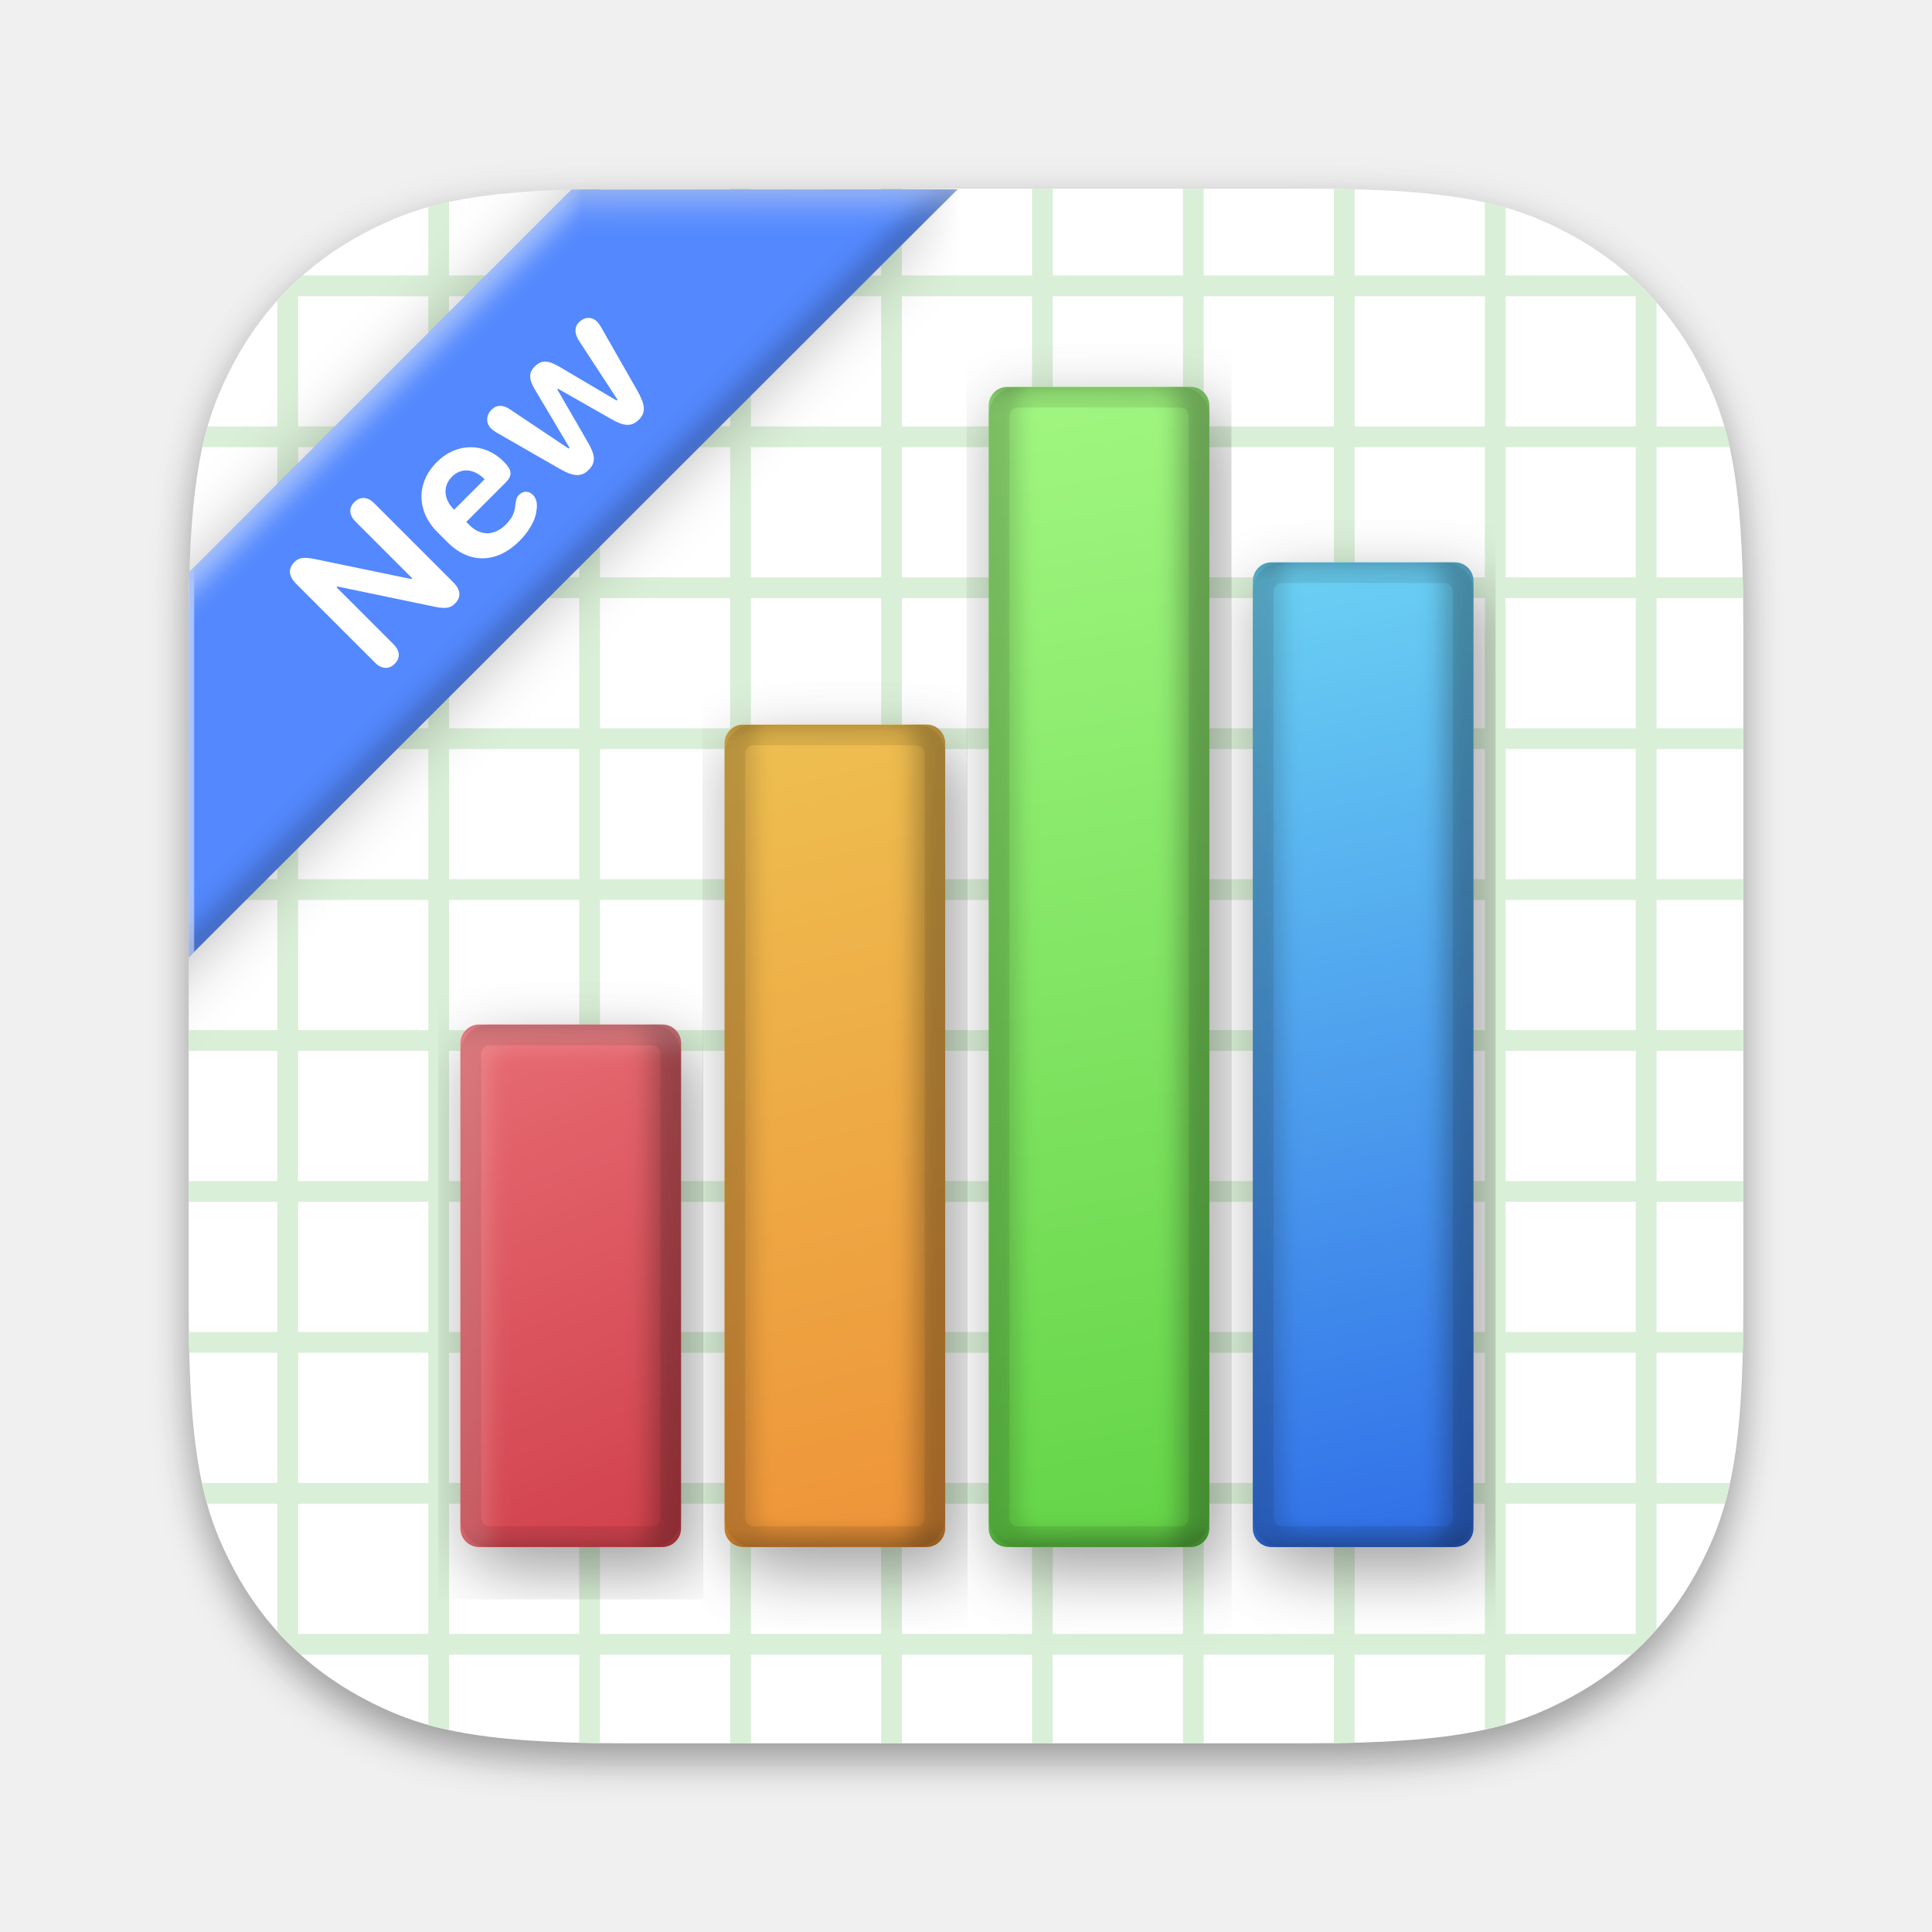
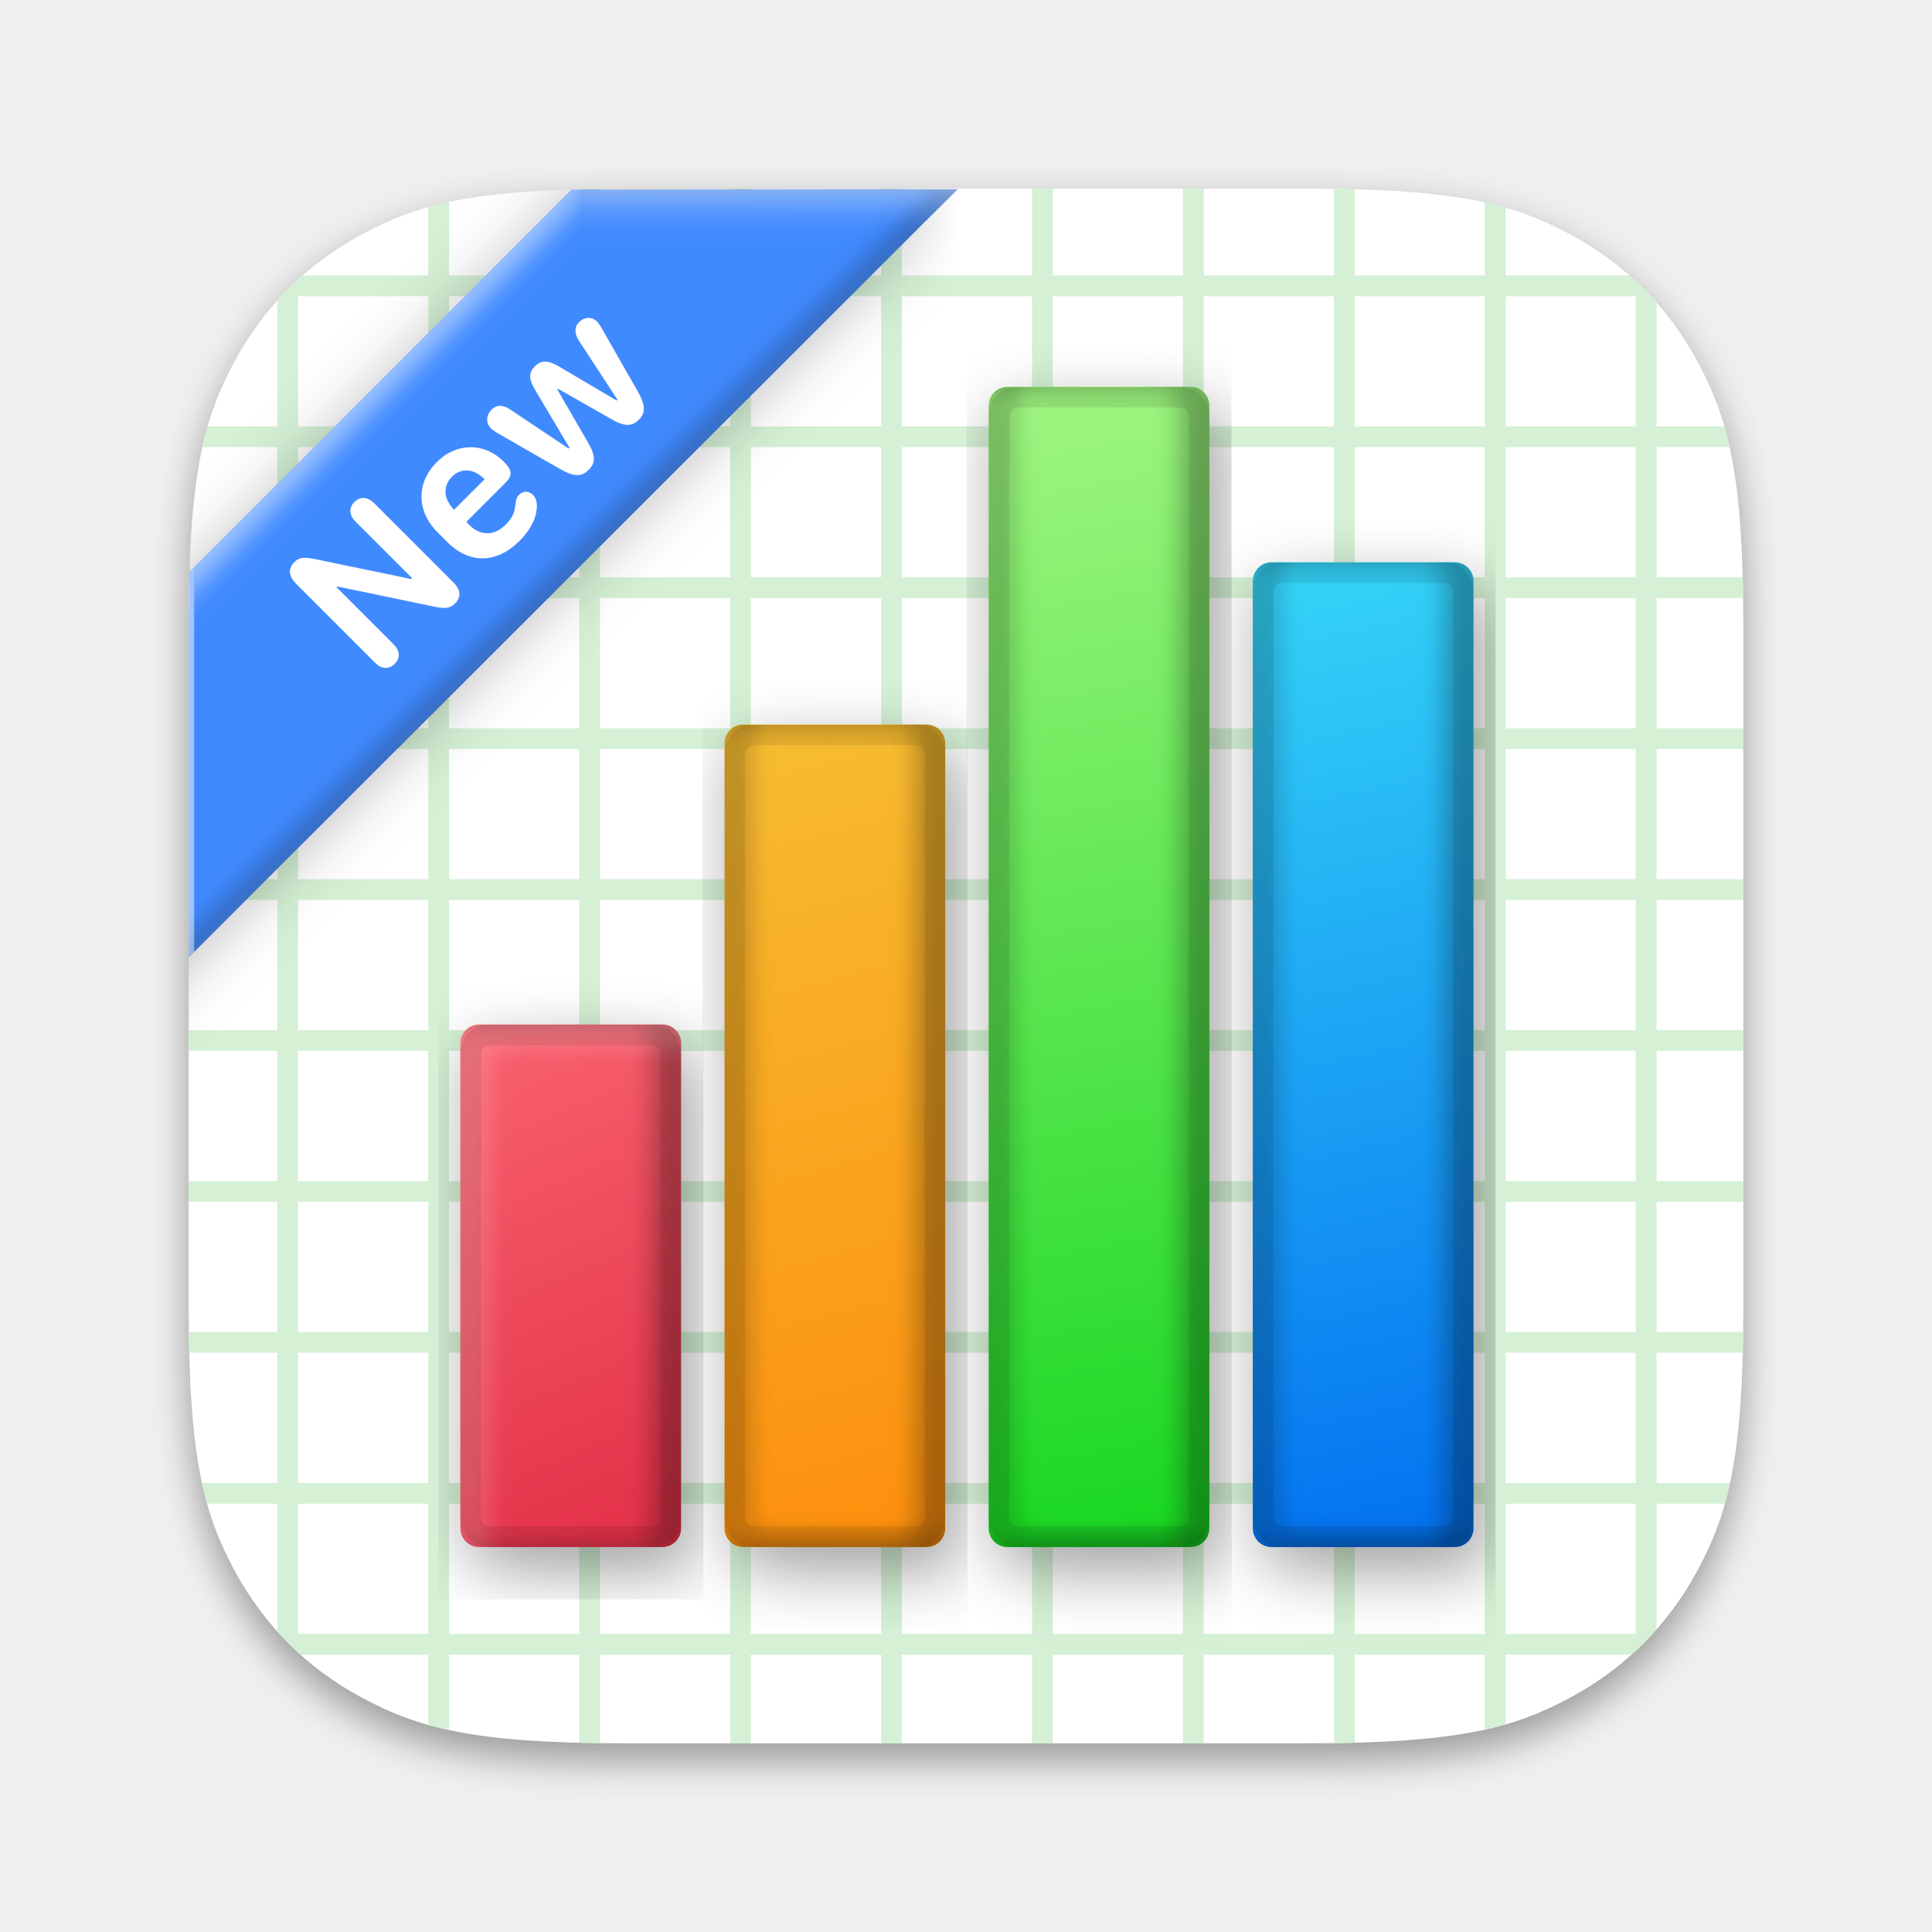
<svg xmlns="http://www.w3.org/2000/svg" xmlns:xlink="http://www.w3.org/1999/xlink" width="1024px" height="1024px" viewBox="0 0 1024 1024" version="1.1">
  <defs>
    <linearGradient x1="50%" y1="0%" x2="50%" y2="100%" id="linearGradient-1">
      <stop stop-color="#FFFFFF" offset="0%" />
      <stop stop-color="#FFFFFF" offset="100%" />
    </linearGradient>
    <path d="M330.75,100 L693.25,100 C773.487,100 802.583,108.354 831.916,124.042 C861.249,139.73 884.27,162.751 899.958,192.084 C915.646,221.417 924,250.513 924,330.75 L924,693.25 C924,773.487 915.646,802.583 899.958,831.916 C884.27,861.249 861.249,884.27 831.916,899.958 C802.583,915.646 773.487,924 693.25,924 L330.75,924 C250.513,924 221.417,915.646 192.084,899.958 C162.751,884.27 139.73,861.249 124.042,831.916 C108.354,802.583 100,773.487 100,693.25 L100,330.75 C100,250.513 108.354,221.417 124.042,192.084 C139.73,162.751 162.751,139.73 192.084,124.042 C221.417,108.354 250.513,100 330.75,100 Z" id="path-2" />
    <filter x="-4.2%" y="-4.2%" width="108.5%" height="109.7%" filterUnits="objectBoundingBox" id="filter-4">
      <feOffset dx="0" dy="10" in="SourceAlpha" result="shadowOffsetOuter1" />
      <feGaussianBlur stdDeviation="10" in="shadowOffsetOuter1" result="shadowBlurOuter1" />
      <feColorMatrix values="0 0 0 0 0   0 0 0 0 0   0 0 0 0 0  0 0 0 0.33 0" type="matrix" in="shadowBlurOuter1" result="shadowMatrixOuter1" />
      <feOffset dx="0" dy="0" in="SourceAlpha" result="shadowOffsetOuter2" />
      <feGaussianBlur stdDeviation="10" in="shadowOffsetOuter2" result="shadowBlurOuter2" />
      <feColorMatrix values="0 0 0 0 0   0 0 0 0 0   0 0 0 0 0  0 0 0 0.053 0" type="matrix" in="shadowBlurOuter2" result="shadowMatrixOuter2" />
      <feMerge>
        <feMergeNode in="shadowMatrixOuter1" />
        <feMergeNode in="shadowMatrixOuter2" />
      </feMerge>
    </filter>
    <linearGradient x1="41.08%" y1="0%" x2="58.92%" y2="100%" id="linearGradient-5">
-       <stop stop-color="#E66970" offset="0%" />
-       <stop stop-color="#D2434E" offset="100%" />
+       <stop stop-color="#F85F6C" offset="0%" />
+       <stop stop-color="#E43249" offset="100%" />
    </linearGradient>
    <rect id="path-6" x="244" y="543" width="117" height="277" rx="10" />
    <filter x="-49.1%" y="-17.1%" width="217.1%" height="145.1%" filterUnits="objectBoundingBox" id="filter-7">
      <feOffset dx="0" dy="10" in="SourceAlpha" result="shadowOffsetOuter1" />
      <feGaussianBlur stdDeviation="15.5" in="shadowOffsetOuter1" result="shadowBlurOuter1" />
      <feComposite in="shadowBlurOuter1" in2="SourceAlpha" operator="out" result="shadowBlurOuter1" />
      <feColorMatrix values="0 0 0 0 0   0 0 0 0 0   0 0 0 0 0  0 0 0 0.233 0" type="matrix" in="shadowBlurOuter1" result="shadowMatrixOuter1" />
      <feOffset dx="17" dy="15" in="SourceAlpha" result="shadowOffsetOuter2" />
      <feGaussianBlur stdDeviation="18" in="shadowOffsetOuter2" result="shadowBlurOuter2" />
      <feComposite in="shadowBlurOuter2" in2="SourceAlpha" operator="out" result="shadowBlurOuter2" />
      <feColorMatrix values="0 0 0 0 0   0 0 0 0 0   0 0 0 0 0  0 0 0 0.174 0" type="matrix" in="shadowBlurOuter2" result="shadowMatrixOuter2" />
      <feMerge>
        <feMergeNode in="shadowMatrixOuter1" />
        <feMergeNode in="shadowMatrixOuter2" />
      </feMerge>
    </filter>
    <filter x="-38.5%" y="-12.6%" width="195.7%" height="136.1%" filterUnits="objectBoundingBox" id="filter-8">
      <feGaussianBlur stdDeviation="6" in="SourceAlpha" result="shadowBlurInner1" />
      <feOffset dx="-16" dy="0" in="shadowBlurInner1" result="shadowOffsetInner1" />
      <feComposite in="shadowOffsetInner1" in2="SourceAlpha" operator="arithmetic" k2="-1" k3="1" result="shadowInnerInner1" />
      <feColorMatrix values="0 0 0 0 0   0 0 0 0 0   0 0 0 0 0  0 0 0 0.272 0" type="matrix" in="shadowInnerInner1" result="shadowMatrixInner1" />
      <feGaussianBlur stdDeviation="5" in="SourceAlpha" result="shadowBlurInner2" />
      <feOffset dx="16" dy="13" in="shadowBlurInner2" result="shadowOffsetInner2" />
      <feComposite in="shadowOffsetInner2" in2="SourceAlpha" operator="arithmetic" k2="-1" k3="1" result="shadowInnerInner2" />
      <feColorMatrix values="0 0 0 0 1   0 0 0 0 1   0 0 0 0 1  0 0 0 0.155 0" type="matrix" in="shadowInnerInner2" result="shadowMatrixInner2" />
      <feMerge>
        <feMergeNode in="shadowMatrixInner1" />
        <feMergeNode in="shadowMatrixInner2" />
      </feMerge>
    </filter>
    <linearGradient x1="46.399%" y1="0%" x2="53.601%" y2="100%" id="linearGradient-9">
-       <stop stop-color="#EEBE50" offset="0%" />
-       <stop stop-color="#EE9539" offset="100%" />
+       <stop stop-color="#F7BC31" offset="0%" />
+       <stop stop-color="#FD900E" offset="100%" />
    </linearGradient>
    <rect id="path-10" x="384" y="384" width="117" height="436" rx="10" />
    <filter x="-49.1%" y="-10.9%" width="217.1%" height="128.7%" filterUnits="objectBoundingBox" id="filter-11">
      <feOffset dx="0" dy="10" in="SourceAlpha" result="shadowOffsetOuter1" />
      <feGaussianBlur stdDeviation="15.5" in="shadowOffsetOuter1" result="shadowBlurOuter1" />
      <feComposite in="shadowBlurOuter1" in2="SourceAlpha" operator="out" result="shadowBlurOuter1" />
      <feColorMatrix values="0 0 0 0 0   0 0 0 0 0   0 0 0 0 0  0 0 0 0.233 0" type="matrix" in="shadowBlurOuter1" result="shadowMatrixOuter1" />
      <feOffset dx="17" dy="15" in="SourceAlpha" result="shadowOffsetOuter2" />
      <feGaussianBlur stdDeviation="18" in="shadowOffsetOuter2" result="shadowBlurOuter2" />
      <feComposite in="shadowBlurOuter2" in2="SourceAlpha" operator="out" result="shadowBlurOuter2" />
      <feColorMatrix values="0 0 0 0 0   0 0 0 0 0   0 0 0 0 0  0 0 0 0.174 0" type="matrix" in="shadowBlurOuter2" result="shadowMatrixOuter2" />
      <feMerge>
        <feMergeNode in="shadowMatrixOuter1" />
        <feMergeNode in="shadowMatrixOuter2" />
      </feMerge>
    </filter>
    <filter x="-38.5%" y="-8.0%" width="195.7%" height="122.9%" filterUnits="objectBoundingBox" id="filter-12">
      <feGaussianBlur stdDeviation="6" in="SourceAlpha" result="shadowBlurInner1" />
      <feOffset dx="-16" dy="0" in="shadowBlurInner1" result="shadowOffsetInner1" />
      <feComposite in="shadowOffsetInner1" in2="SourceAlpha" operator="arithmetic" k2="-1" k3="1" result="shadowInnerInner1" />
      <feColorMatrix values="0 0 0 0 0   0 0 0 0 0   0 0 0 0 0  0 0 0 0.272 0" type="matrix" in="shadowInnerInner1" result="shadowMatrixInner1" />
      <feGaussianBlur stdDeviation="5" in="SourceAlpha" result="shadowBlurInner2" />
      <feOffset dx="16" dy="-8" in="shadowBlurInner2" result="shadowOffsetInner2" />
      <feComposite in="shadowOffsetInner2" in2="SourceAlpha" operator="arithmetic" k2="-1" k3="1" result="shadowInnerInner2" />
      <feColorMatrix values="0 0 0 0 0   0 0 0 0 0   0 0 0 0 0  0 0 0 0.155 0" type="matrix" in="shadowInnerInner2" result="shadowMatrixInner2" />
      <feMerge>
        <feMergeNode in="shadowMatrixInner1" />
        <feMergeNode in="shadowMatrixInner2" />
      </feMerge>
    </filter>
    <linearGradient x1="48.19%" y1="0%" x2="51.81%" y2="100%" id="linearGradient-13">
-       <stop stop-color="#A0F680" offset="0%" />
-       <stop stop-color="#65D548" offset="100%" />
+       <stop stop-color="#9EF57F" offset="0%" />
+       <stop stop-color="#19D822" offset="100%" />
    </linearGradient>
    <rect id="path-14" x="524" y="205" width="117" height="615" rx="10" />
    <filter x="-49.1%" y="-7.7%" width="217.1%" height="120.3%" filterUnits="objectBoundingBox" id="filter-15">
      <feOffset dx="0" dy="10" in="SourceAlpha" result="shadowOffsetOuter1" />
      <feGaussianBlur stdDeviation="15.5" in="shadowOffsetOuter1" result="shadowBlurOuter1" />
      <feComposite in="shadowBlurOuter1" in2="SourceAlpha" operator="out" result="shadowBlurOuter1" />
      <feColorMatrix values="0 0 0 0 0   0 0 0 0 0   0 0 0 0 0  0 0 0 0.233 0" type="matrix" in="shadowBlurOuter1" result="shadowMatrixOuter1" />
      <feOffset dx="17" dy="15" in="SourceAlpha" result="shadowOffsetOuter2" />
      <feGaussianBlur stdDeviation="18" in="shadowOffsetOuter2" result="shadowBlurOuter2" />
      <feComposite in="shadowBlurOuter2" in2="SourceAlpha" operator="out" result="shadowBlurOuter2" />
      <feColorMatrix values="0 0 0 0 0   0 0 0 0 0   0 0 0 0 0  0 0 0 0.174 0" type="matrix" in="shadowBlurOuter2" result="shadowMatrixOuter2" />
      <feMerge>
        <feMergeNode in="shadowMatrixOuter1" />
        <feMergeNode in="shadowMatrixOuter2" />
      </feMerge>
    </filter>
    <filter x="-38.5%" y="-5.7%" width="195.7%" height="116.3%" filterUnits="objectBoundingBox" id="filter-16">
      <feGaussianBlur stdDeviation="6" in="SourceAlpha" result="shadowBlurInner1" />
      <feOffset dx="-16" dy="0" in="shadowBlurInner1" result="shadowOffsetInner1" />
      <feComposite in="shadowOffsetInner1" in2="SourceAlpha" operator="arithmetic" k2="-1" k3="1" result="shadowInnerInner1" />
      <feColorMatrix values="0 0 0 0 0   0 0 0 0 0   0 0 0 0 0  0 0 0 0.272 0" type="matrix" in="shadowInnerInner1" result="shadowMatrixInner1" />
      <feGaussianBlur stdDeviation="5" in="SourceAlpha" result="shadowBlurInner2" />
      <feOffset dx="16" dy="-8" in="shadowBlurInner2" result="shadowOffsetInner2" />
      <feComposite in="shadowOffsetInner2" in2="SourceAlpha" operator="arithmetic" k2="-1" k3="1" result="shadowInnerInner2" />
      <feColorMatrix values="0 0 0 0 0   0 0 0 0 0   0 0 0 0 0  0 0 0 0.155 0" type="matrix" in="shadowInnerInner2" result="shadowMatrixInner2" />
      <feMerge>
        <feMergeNode in="shadowMatrixInner1" />
        <feMergeNode in="shadowMatrixInner2" />
      </feMerge>
    </filter>
    <linearGradient x1="47.488%" y1="0%" x2="52.411%" y2="98%" id="linearGradient-17">
-       <stop stop-color="#6AD0F3" offset="0%" />
-       <stop stop-color="#3272E9" offset="100%" />
+       <stop stop-color="#34D3F7" offset="0%" />
+       <stop stop-color="#0474F1" offset="100%" />
    </linearGradient>
    <rect id="path-18" x="664" y="298" width="117" height="522" rx="10" />
    <filter x="-49.1%" y="-9.1%" width="217.1%" height="123.9%" filterUnits="objectBoundingBox" id="filter-19">
      <feOffset dx="0" dy="10" in="SourceAlpha" result="shadowOffsetOuter1" />
      <feGaussianBlur stdDeviation="15.5" in="shadowOffsetOuter1" result="shadowBlurOuter1" />
      <feComposite in="shadowBlurOuter1" in2="SourceAlpha" operator="out" result="shadowBlurOuter1" />
      <feColorMatrix values="0 0 0 0 0   0 0 0 0 0   0 0 0 0 0  0 0 0 0.233 0" type="matrix" in="shadowBlurOuter1" result="shadowMatrixOuter1" />
      <feOffset dx="17" dy="15" in="SourceAlpha" result="shadowOffsetOuter2" />
      <feGaussianBlur stdDeviation="18" in="shadowOffsetOuter2" result="shadowBlurOuter2" />
      <feComposite in="shadowBlurOuter2" in2="SourceAlpha" operator="out" result="shadowBlurOuter2" />
      <feColorMatrix values="0 0 0 0 0   0 0 0 0 0   0 0 0 0 0  0 0 0 0.174 0" type="matrix" in="shadowBlurOuter2" result="shadowMatrixOuter2" />
      <feMerge>
        <feMergeNode in="shadowMatrixOuter1" />
        <feMergeNode in="shadowMatrixOuter2" />
      </feMerge>
    </filter>
    <filter x="-38.5%" y="-6.7%" width="195.7%" height="119.2%" filterUnits="objectBoundingBox" id="filter-20">
      <feGaussianBlur stdDeviation="6" in="SourceAlpha" result="shadowBlurInner1" />
      <feOffset dx="-16" dy="0" in="shadowBlurInner1" result="shadowOffsetInner1" />
      <feComposite in="shadowOffsetInner1" in2="SourceAlpha" operator="arithmetic" k2="-1" k3="1" result="shadowInnerInner1" />
      <feColorMatrix values="0 0 0 0 0   0 0 0 0 0   0 0 0 0 0  0 0 0 0.272 0" type="matrix" in="shadowInnerInner1" result="shadowMatrixInner1" />
      <feGaussianBlur stdDeviation="5" in="SourceAlpha" result="shadowBlurInner2" />
      <feOffset dx="16" dy="-8" in="shadowBlurInner2" result="shadowOffsetInner2" />
      <feComposite in="shadowOffsetInner2" in2="SourceAlpha" operator="arithmetic" k2="-1" k3="1" result="shadowInnerInner2" />
      <feColorMatrix values="0 0 0 0 0   0 0 0 0 0   0 0 0 0 0  0 0 0 0.155 0" type="matrix" in="shadowInnerInner2" result="shadowMatrixInner2" />
      <feMerge>
        <feMergeNode in="shadowMatrixInner1" />
        <feMergeNode in="shadowMatrixInner2" />
      </feMerge>
    </filter>
    <polygon id="path-21" points="111.266 184 402.127 184.087 546.284 328.244 -33.6 328.52" />
    <filter x="-8.4%" y="-32.5%" width="116.9%" height="167.8%" filterUnits="objectBoundingBox" id="filter-22">
      <feOffset dx="0" dy="2" in="SourceAlpha" result="shadowOffsetOuter1" />
      <feGaussianBlur stdDeviation="16" in="shadowOffsetOuter1" result="shadowBlurOuter1" />
      <feColorMatrix values="0 0 0 0 0   0 0 0 0 0   0 0 0 0 0  0 0 0 0.252 0" type="matrix" in="shadowBlurOuter1" />
    </filter>
    <filter x="-7.3%" y="-28.0%" width="114.7%" height="158.8%" filterUnits="objectBoundingBox" id="filter-23">
      <feGaussianBlur stdDeviation="6.5" in="SourceAlpha" result="shadowBlurInner1" />
      <feOffset dx="0" dy="-8" in="shadowBlurInner1" result="shadowOffsetInner1" />
      <feComposite in="shadowOffsetInner1" in2="SourceAlpha" operator="arithmetic" k2="-1" k3="1" result="shadowInnerInner1" />
      <feColorMatrix values="0 0 0 0 0   0 0 0 0 0   0 0 0 0 0  0 0 0 0.261 0" type="matrix" in="shadowInnerInner1" result="shadowMatrixInner1" />
      <feGaussianBlur stdDeviation="6.5" in="SourceAlpha" result="shadowBlurInner2" />
      <feOffset dx="0" dy="8" in="shadowBlurInner2" result="shadowOffsetInner2" />
      <feComposite in="shadowOffsetInner2" in2="SourceAlpha" operator="arithmetic" k2="-1" k3="1" result="shadowInnerInner2" />
      <feColorMatrix values="0 0 0 0 1   0 0 0 0 1   0 0 0 0 1  0 0 0 0.5 0" type="matrix" in="shadowInnerInner2" result="shadowMatrixInner2" />
      <feMerge>
        <feMergeNode in="shadowMatrixInner1" />
        <feMergeNode in="shadowMatrixInner2" />
      </feMerge>
    </filter>
  </defs>
  <g id="Numbers-new" stroke="none" stroke-width="1" fill="none" fill-rule="evenodd">
    <mask id="mask-3" fill="white">
      <use xlink:href="#path-2" />
    </mask>
    <g id="Mask">
      <use fill="black" fill-opacity="1" filter="url(#filter-4)" xlink:href="#path-2" />
      <use fill="url(#linearGradient-1)" fill-rule="evenodd" xlink:href="#path-2" />
    </g>
-     <g id="Group-5" mask="url(#mask-3)" stroke="#DAEFD7" stroke-width="11">
+     <g id="Group-5" mask="url(#mask-3)" stroke="#D5F0D5" stroke-width="11">
      <g transform="translate(98, 97)" id="Line-2">
        <line x1="134.5" y1="0.5" x2="134.5" y2="828.5" />
        <line x1="54.5" y1="0.5" x2="54.5" y2="828.5" />
        <line x1="214.5" y1="0.5" x2="214.5" y2="828.5" />
        <line x1="374.5" y1="0.5" x2="374.5" y2="828.5" />
        <line x1="294.5" y1="0.5" x2="294.5" y2="828.5" />
        <line x1="454.5" y1="0.5" x2="454.5" y2="828.5" />
        <line x1="614.5" y1="0.5" x2="614.5" y2="828.5" />
        <line x1="534.5" y1="0.5" x2="534.5" y2="828.5" />
        <line x1="694.5" y1="0.5" x2="694.5" y2="828.5" />
        <line x1="774.5" y1="0.5" x2="774.5" y2="828.5" />
        <line x1="414.5" y1="-279.5" x2="414.5" y2="548.5" transform="translate(414.5, 134.5) rotate(90) translate(-414.5, -134.5) " />
        <line x1="414.5" y1="-359.5" x2="414.5" y2="468.5" transform="translate(414.5, 54.5) rotate(90) translate(-414.5, -54.5) " />
        <line x1="414.5" y1="-199.5" x2="414.5" y2="628.5" transform="translate(414.5, 214.5) rotate(90) translate(-414.5, -214.5) " />
        <line x1="414.5" y1="-39.5" x2="414.5" y2="788.5" transform="translate(414.5, 374.5) rotate(90) translate(-414.5, -374.5) " />
        <line x1="414.5" y1="-119.5" x2="414.5" y2="708.5" transform="translate(414.5, 294.5) rotate(90) translate(-414.5, -294.5) " />
        <line x1="414.5" y1="40.5" x2="414.5" y2="868.5" transform="translate(414.5, 454.5) rotate(90) translate(-414.5, -454.5) " />
        <line x1="414.5" y1="200.5" x2="414.5" y2="1028.5" transform="translate(414.5, 614.5) rotate(90) translate(-414.5, -614.5) " />
        <line x1="414.5" y1="120.5" x2="414.5" y2="948.5" transform="translate(414.5, 534.5) rotate(90) translate(-414.5, -534.5) " />
        <line x1="414.5" y1="280.5" x2="414.5" y2="1108.5" transform="translate(414.5, 694.5) rotate(90) translate(-414.5, -694.5) " />
        <line x1="414.5" y1="360.5" x2="414.5" y2="1188.5" transform="translate(414.5, 774.5) rotate(90) translate(-414.5, -774.5) " />
      </g>
    </g>
    <g id="Rectangle" mask="url(#mask-3)">
      <use fill="black" fill-opacity="1" filter="url(#filter-7)" xlink:href="#path-6" />
      <use fill="url(#linearGradient-5)" fill-rule="evenodd" xlink:href="#path-6" />
      <use fill="black" fill-opacity="1" filter="url(#filter-8)" xlink:href="#path-6" />
      <rect stroke-opacity="0.083" stroke="#000000" stroke-width="11" stroke-linejoin="square" x="249.5" y="548.5" width="106" height="266" rx="10" />
    </g>
    <g id="Rectangle" mask="url(#mask-3)">
      <use fill="black" fill-opacity="1" filter="url(#filter-11)" xlink:href="#path-10" />
      <use fill="url(#linearGradient-9)" fill-rule="evenodd" xlink:href="#path-10" />
      <use fill="black" fill-opacity="1" filter="url(#filter-12)" xlink:href="#path-10" />
      <rect stroke-opacity="0.083" stroke="#000000" stroke-width="11" stroke-linejoin="square" x="389.5" y="389.5" width="106" height="425" rx="10" />
    </g>
    <g id="Rectangle" mask="url(#mask-3)">
      <use fill="black" fill-opacity="1" filter="url(#filter-15)" xlink:href="#path-14" />
      <use fill="url(#linearGradient-13)" fill-rule="evenodd" xlink:href="#path-14" />
      <use fill="black" fill-opacity="1" filter="url(#filter-16)" xlink:href="#path-14" />
      <rect stroke-opacity="0.083" stroke="#000000" stroke-width="11" stroke-linejoin="square" x="529.5" y="210.5" width="106" height="604" rx="10" />
    </g>
    <g id="Rectangle" mask="url(#mask-3)">
      <use fill="black" fill-opacity="1" filter="url(#filter-19)" xlink:href="#path-18" />
      <use fill="url(#linearGradient-17)" fill-rule="evenodd" xlink:href="#path-18" />
      <use fill="black" fill-opacity="1" filter="url(#filter-20)" xlink:href="#path-18" />
      <rect stroke-opacity="0.083" stroke="#000000" stroke-width="11" stroke-linejoin="square" x="669.5" y="303.5" width="106" height="511" rx="10" />
    </g>
    <g id="Group" mask="url(#mask-3)">
      <g transform="translate(-5, -2)">
        <g id="Rectangle" fill="none" transform="translate(256.3419, 256.2598) scale(-1, 1) rotate(45) translate(-256.3419, -256.2598) ">
          <use fill="black" fill-opacity="1" filter="url(#filter-22)" xlink:href="#path-21" />
-           <use fill="#5388FE" fill-rule="evenodd" xlink:href="#path-21" />
+           <use fill="#408AFF" fill-rule="evenodd" xlink:href="#path-21" />
          <use fill="black" fill-opacity="1" filter="url(#filter-23)" xlink:href="#path-21" />
        </g>
        <path d="M204.088,295.127 C208.792,295.127 211.307,292.12 211.307,286.541 L211.307,227.206 C211.307,222.338 208.682,219.385 204.307,219.385 C199.932,219.385 197.417,222.284 197.417,227.206 L197.417,269.588 L196.815,269.588 L168.159,225.948 C165.096,221.409 163.018,219.385 159.463,219.385 C154.432,219.385 151.862,222.448 151.862,228.299 L151.862,287.307 C151.862,292.174 154.432,295.127 158.807,295.127 C163.182,295.127 165.698,292.229 165.698,287.307 L165.698,244.651 L166.299,244.651 L195.229,288.784 C198.456,293.651 200.534,295.127 204.088,295.127 Z M251.667,295.838 C259.159,295.838 265.776,293.87 269.604,290.643 C272.338,288.674 273.924,286.213 273.924,283.643 C273.924,280.471 271.846,278.393 268.838,278.393 C266.596,278.393 265.612,279.213 262.823,281.346 C260.253,283.479 257.081,284.573 252.596,284.573 C244.01,284.573 238.87,279.377 238.815,271.284 L238.815,268.768 L268.182,268.768 C273.596,268.768 275.456,266.635 275.456,260.127 C275.456,245.799 265.01,235.299 250.245,235.299 C234.659,235.299 224.159,246.018 224.159,261.877 L224.159,269.37 C224.159,285.831 234.659,295.838 251.667,295.838 Z M261.674,259.635 L238.815,259.635 L238.815,259.526 C238.815,251.706 243.354,246.456 250.463,246.456 C257.299,246.456 261.674,251.596 261.674,259.526 L261.674,259.635 Z M341.901,295.127 C346.987,295.127 349.721,292.338 352.128,283.643 L362.245,246.565 C362.682,244.924 362.901,243.666 362.901,242.791 C362.901,238.909 360.167,236.174 355.846,236.174 C352.292,236.174 349.776,238.799 348.901,243.338 L341.299,279.596 L340.643,279.596 L331.838,245.362 C330.088,238.69 327.628,236.174 322.815,236.174 C318.057,236.174 315.651,238.581 314.01,245.362 L305.315,279.596 L304.659,279.596 L297.44,243.284 C296.674,238.69 294.159,236.174 290.44,236.174 C286.065,236.174 283.112,239.018 283.112,243.12 C283.112,243.995 283.276,244.979 283.659,246.674 L293.667,283.643 C295.909,292.174 298.807,295.127 304.167,295.127 C309.635,295.127 312.26,292.393 314.448,283.643 L322.596,253.182 L323.088,253.182 L331.456,283.643 C333.643,292.393 336.487,295.127 341.901,295.127 Z" id="New" fill="#FFFFFF" fill-rule="nonzero" transform="translate(257.3815, 257.6118) rotate(-45) translate(-257.3815, -257.6118) " />
      </g>
    </g>
  </g>
</svg>
